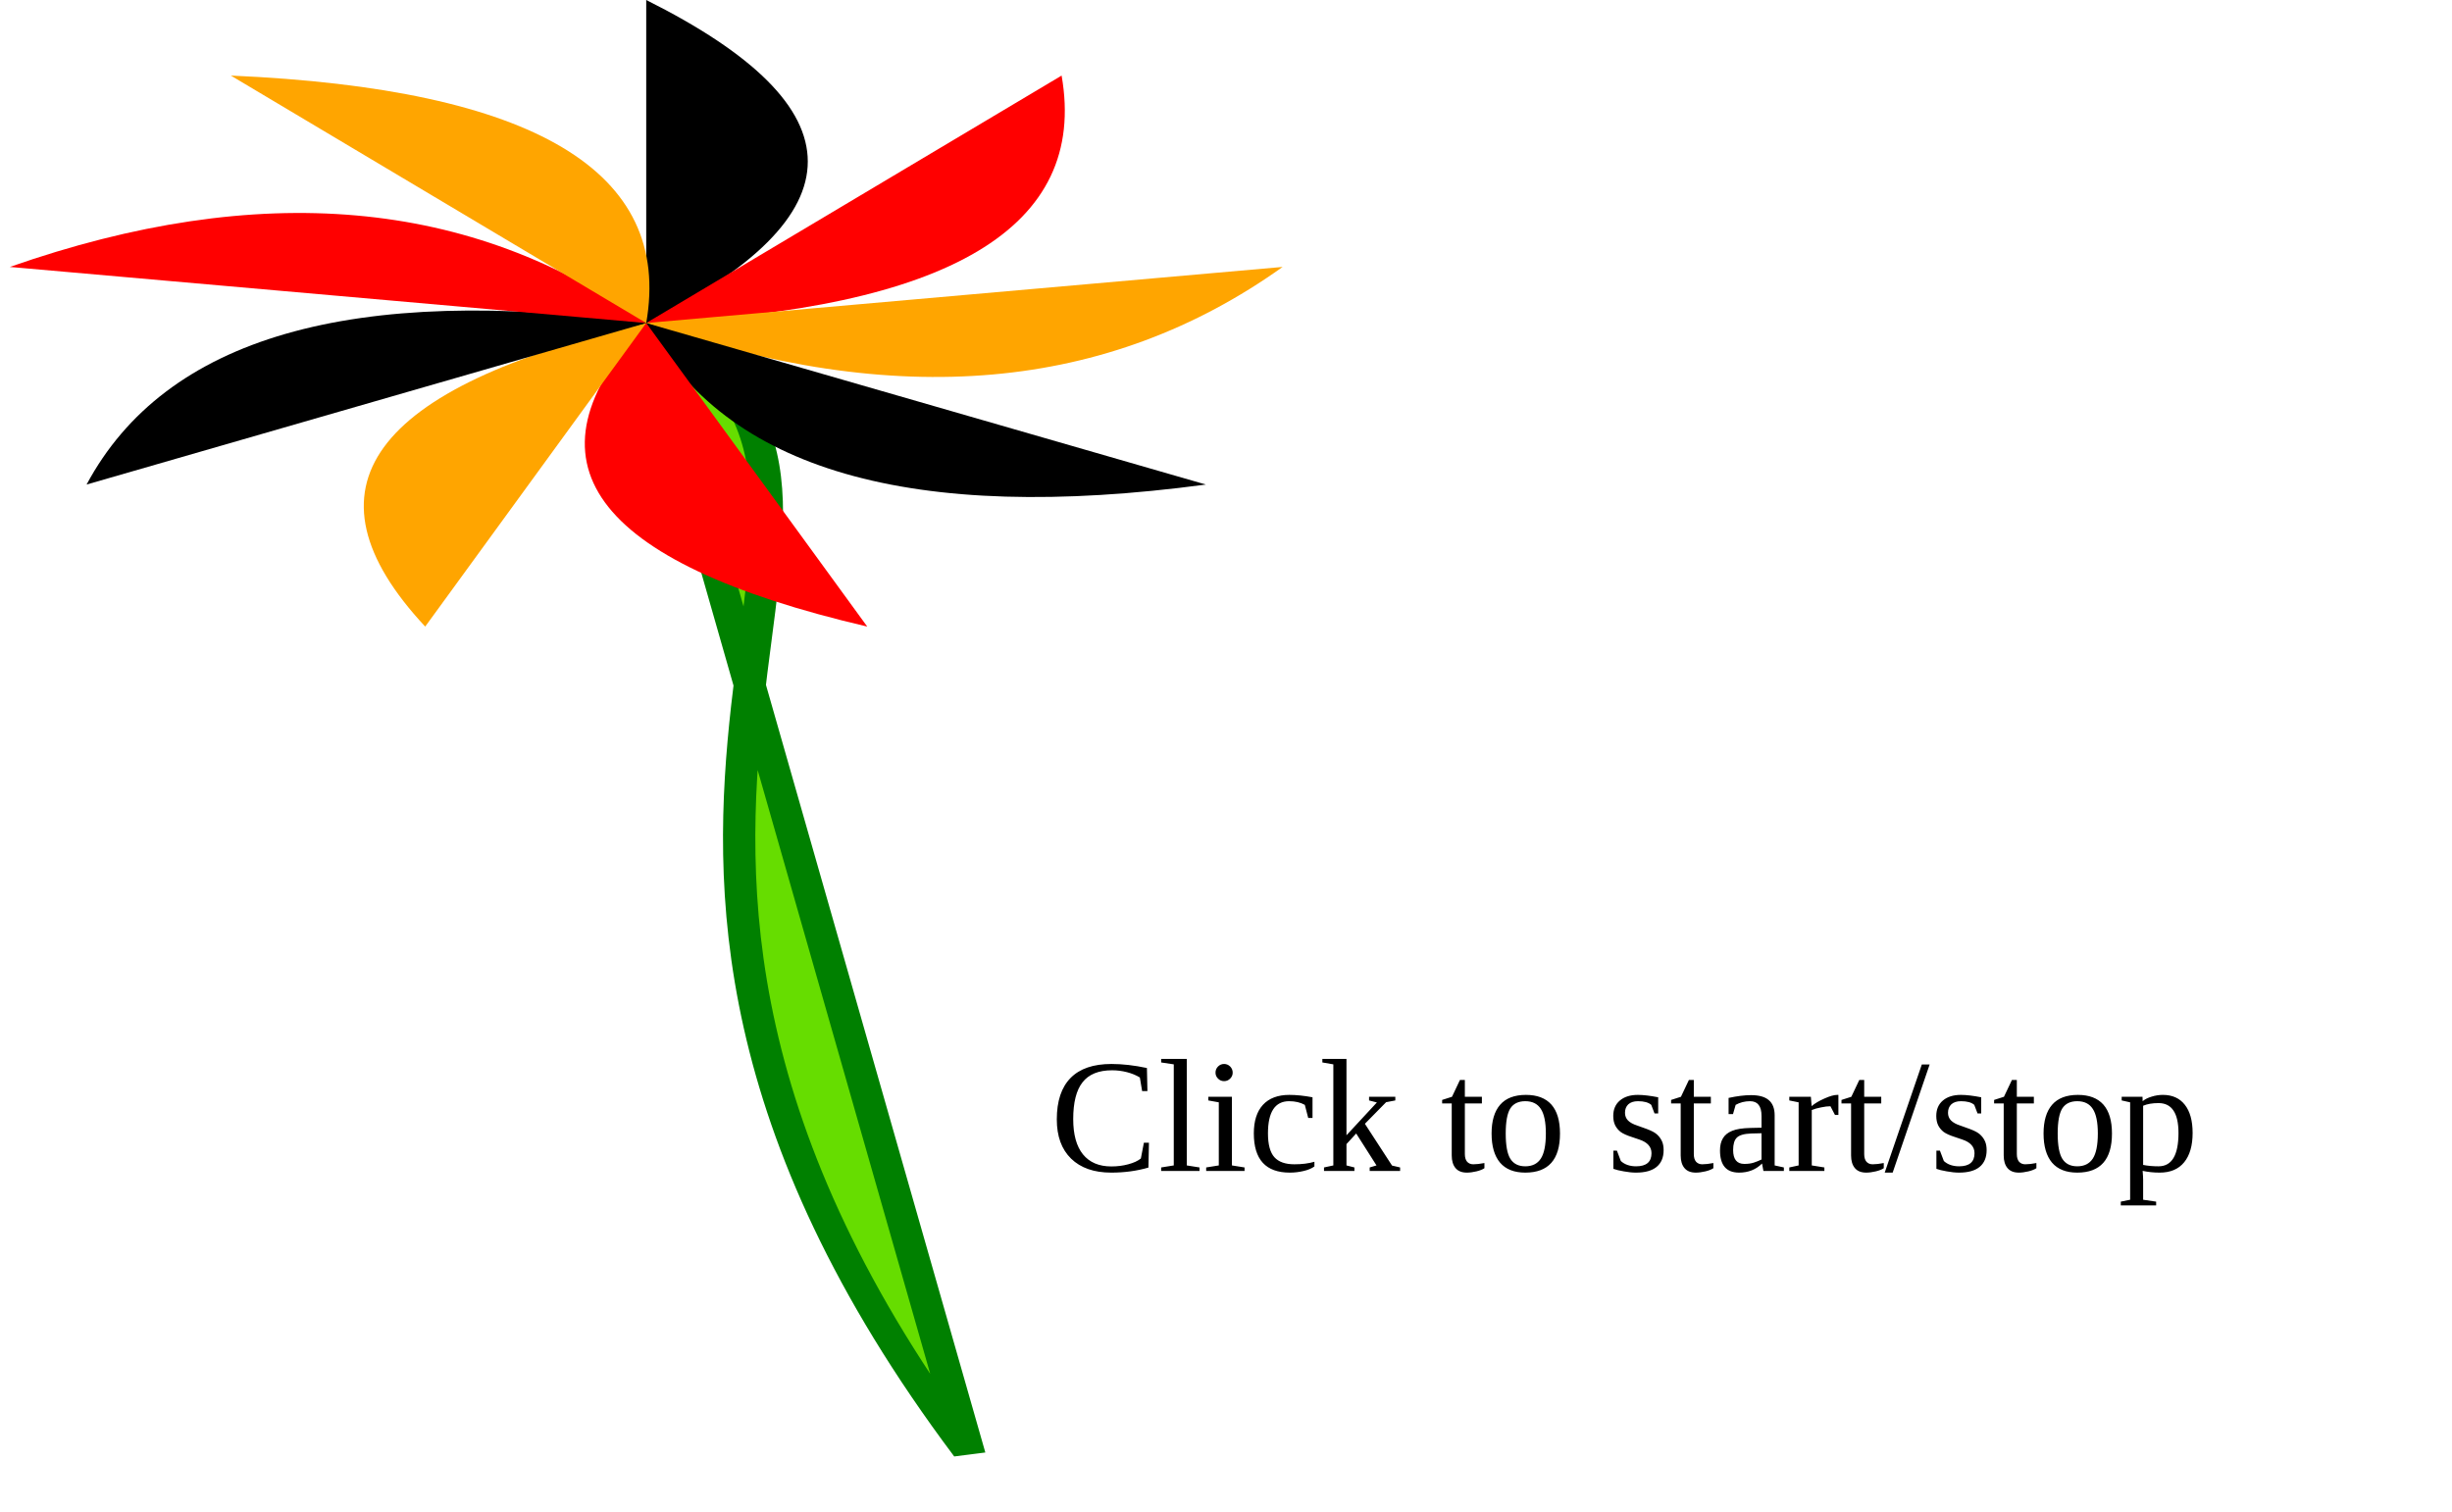
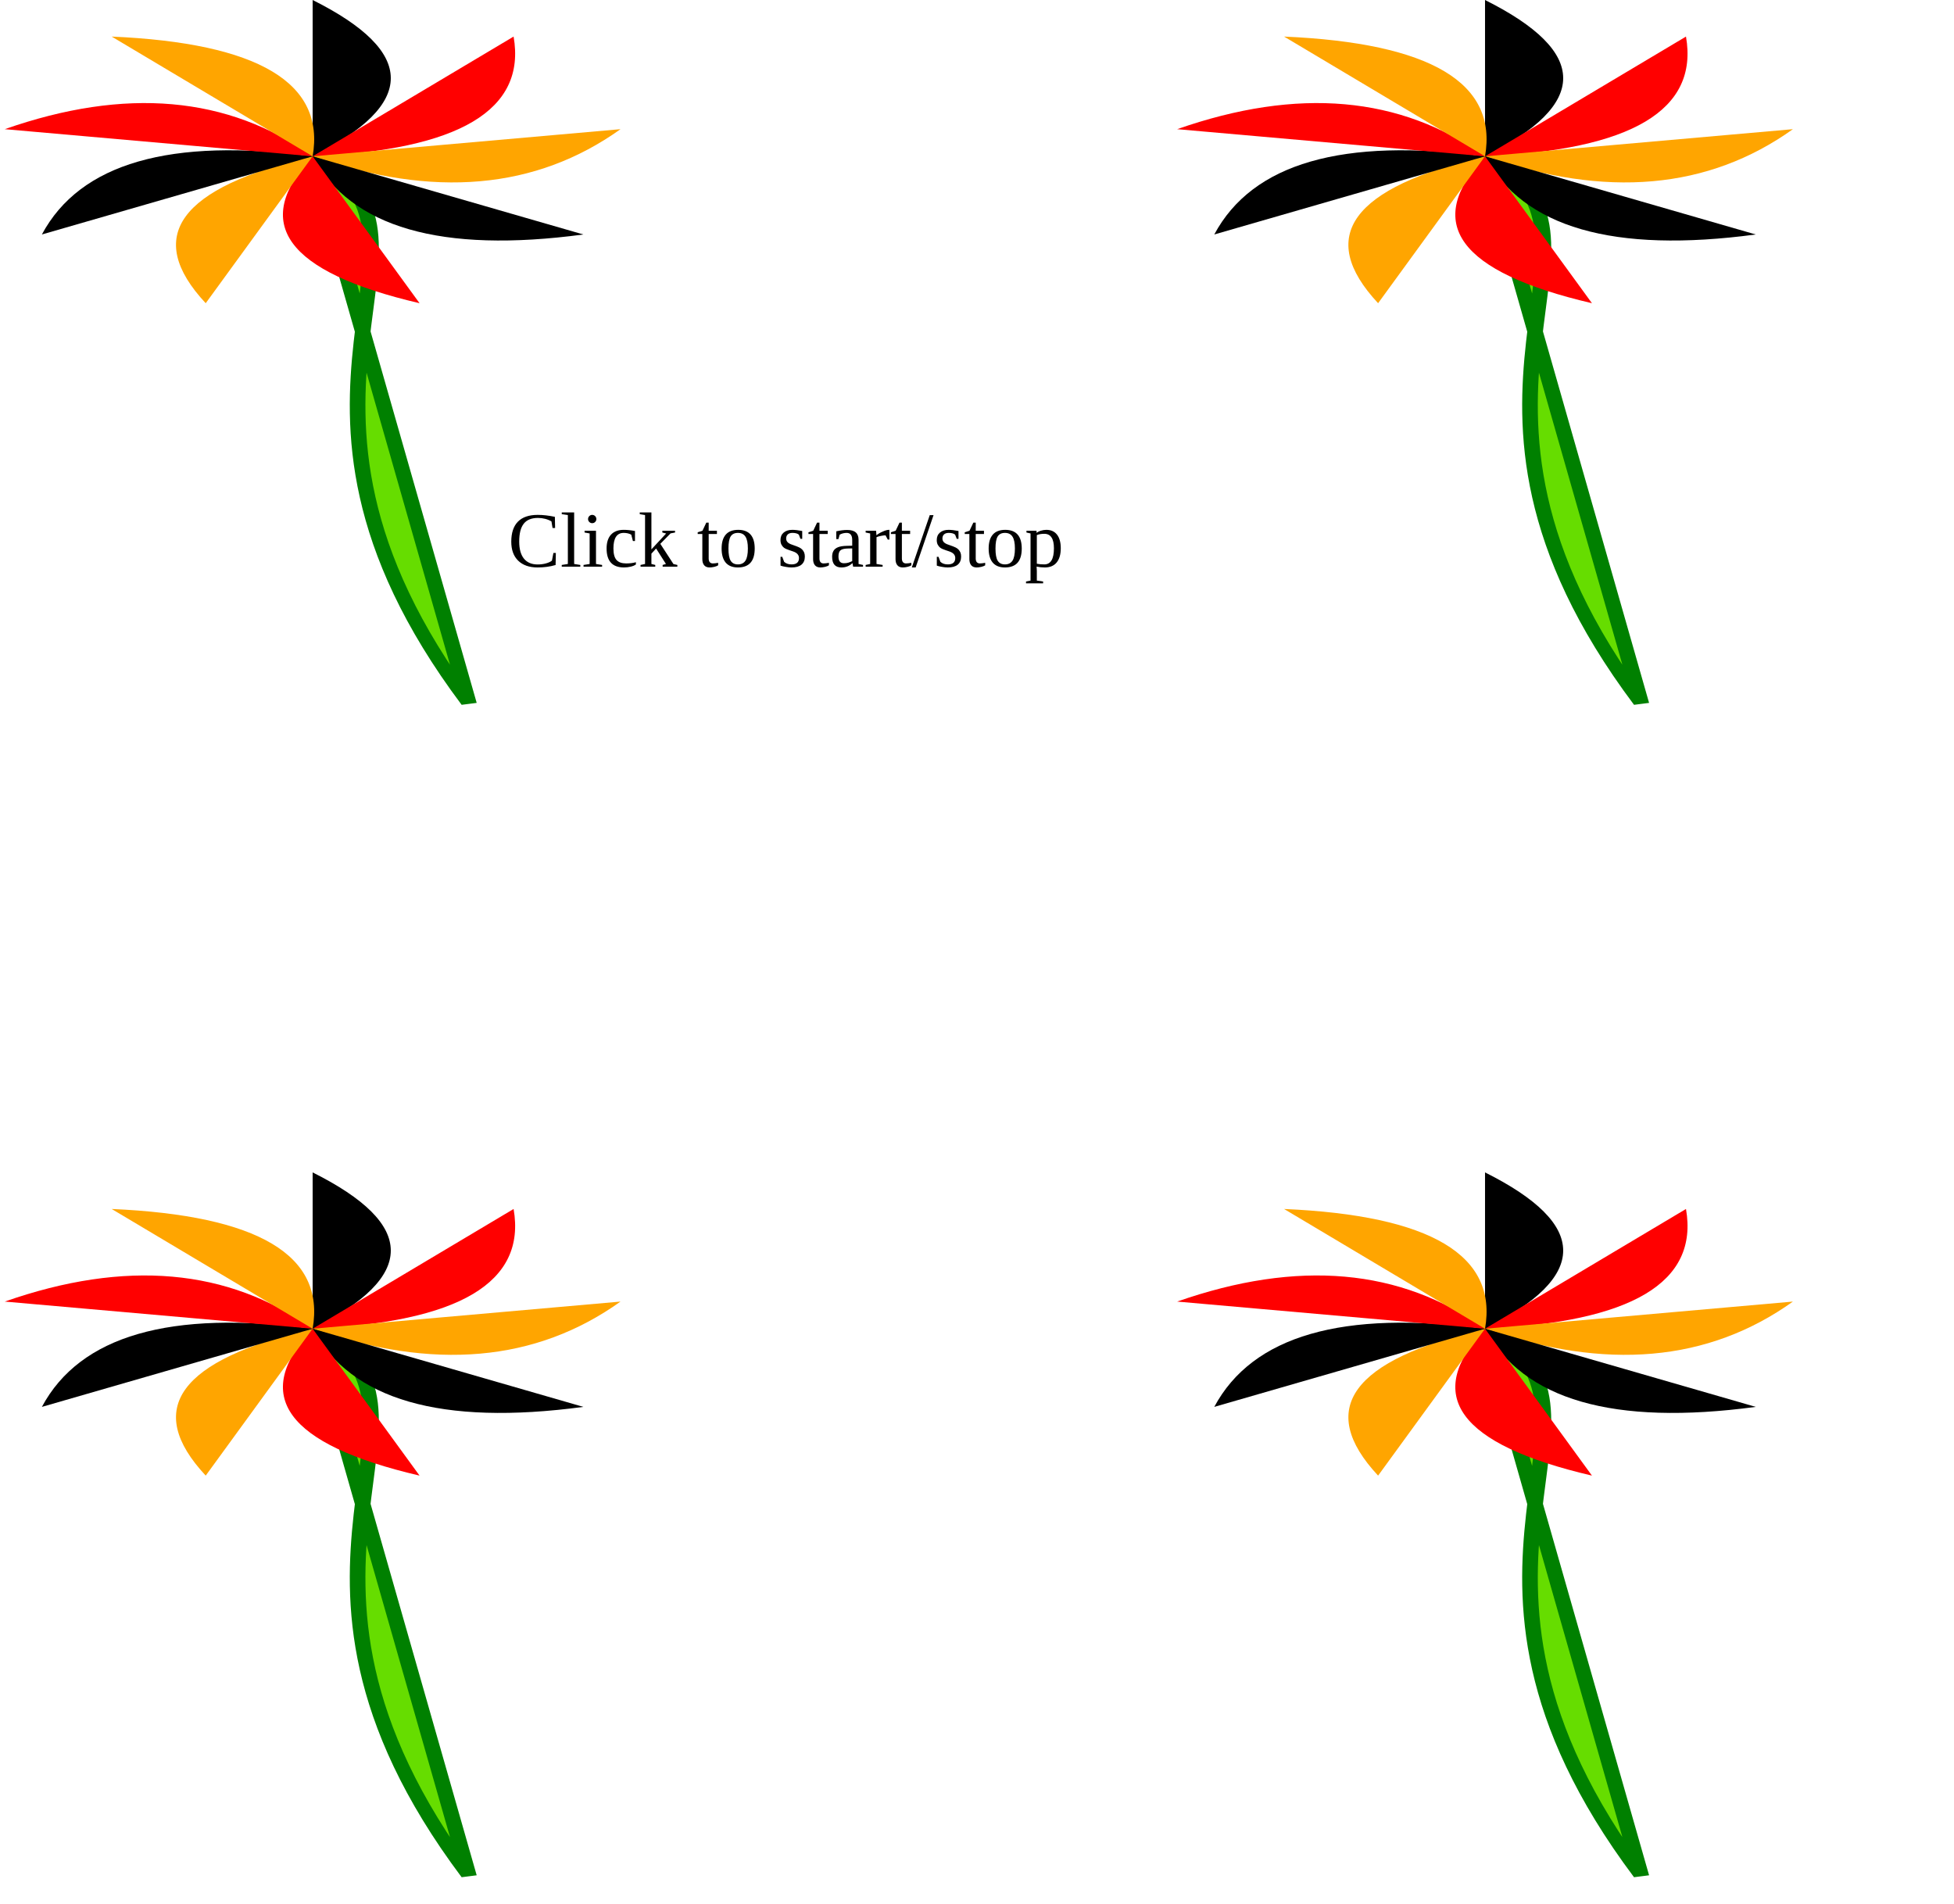
<svg xmlns="http://www.w3.org/2000/svg" xmlns:xlink="http://www.w3.org/1999/xlink" width="100%" height="100%" version="1.1">
  <defs>
    <radialGradient id="f">
      <stop offset="0" style="stop-color: white;stop-opacity:1" />
      <stop id="CO" offset=".4" stop-opacity=".2" style="stop-color: white;" />
      <stop offset="1" style="stop-color: white; stop-opacity:0" />
    </radialGradient>
  </defs>
  <g id="ninef" transform="scale(2 1)">
    <path d="M 40 40 C 60 60 30 100 60 180 z" style="fill:#6d0;stroke:green;stroke-width:2" />
    <g id="flo">
      <g id="g">
        <path id="hp" d="M 40 0 Q 60 20 40 40" />
        <use xlink:href="#hp" transform="rotate(40 40 40)" style="fill:red" />
        <use xlink:href="#hp" transform="rotate(80 40 40)" style="fill:orange" />
      </g>
      <use xlink:href="#g" transform="rotate(120 40 40)" />
      <use xlink:href="#g" transform="rotate(240 40 40)" />
    </g>
  </g>
+   <use xlink:href="#ninef" transform="translate(0, 300)" />
+   <use xlink:href="#ninef" transform="translate(300, 300)" />
+   <use xlink:href="#ninef" transform="translate(300)" />
  <text x="130" y="145" font-size="20">Click to start/stop</text>
</svg>
